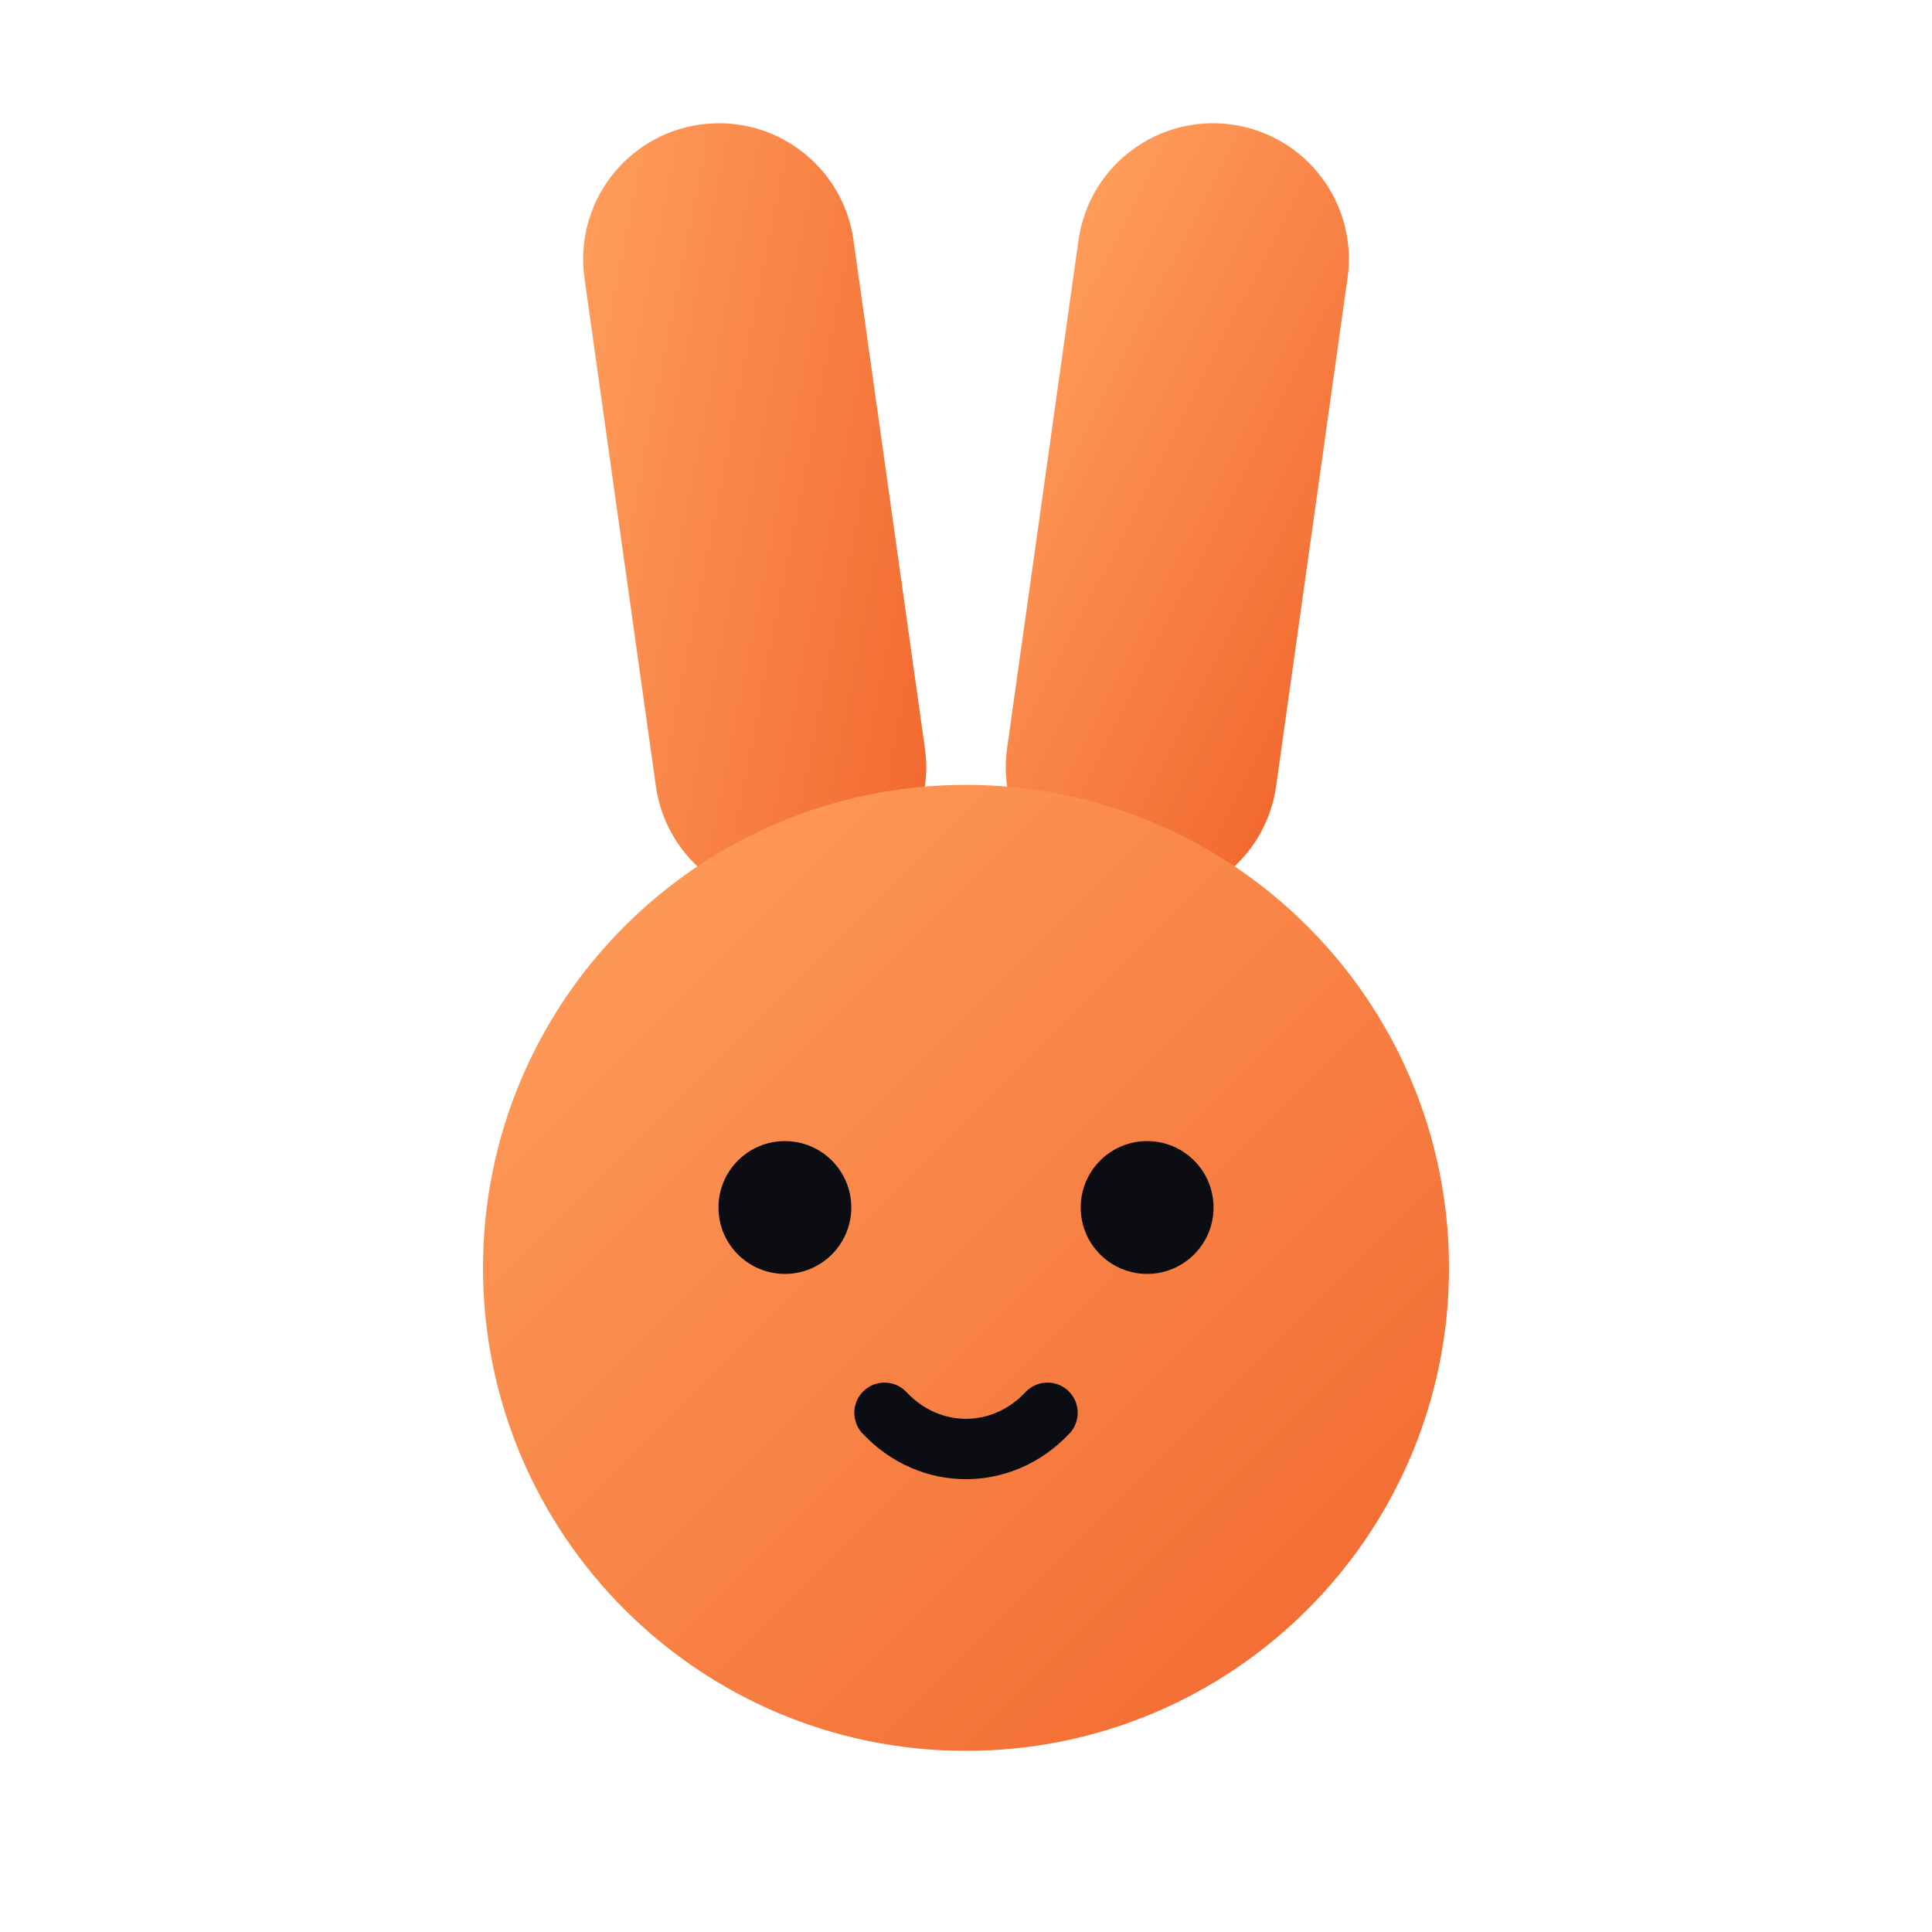
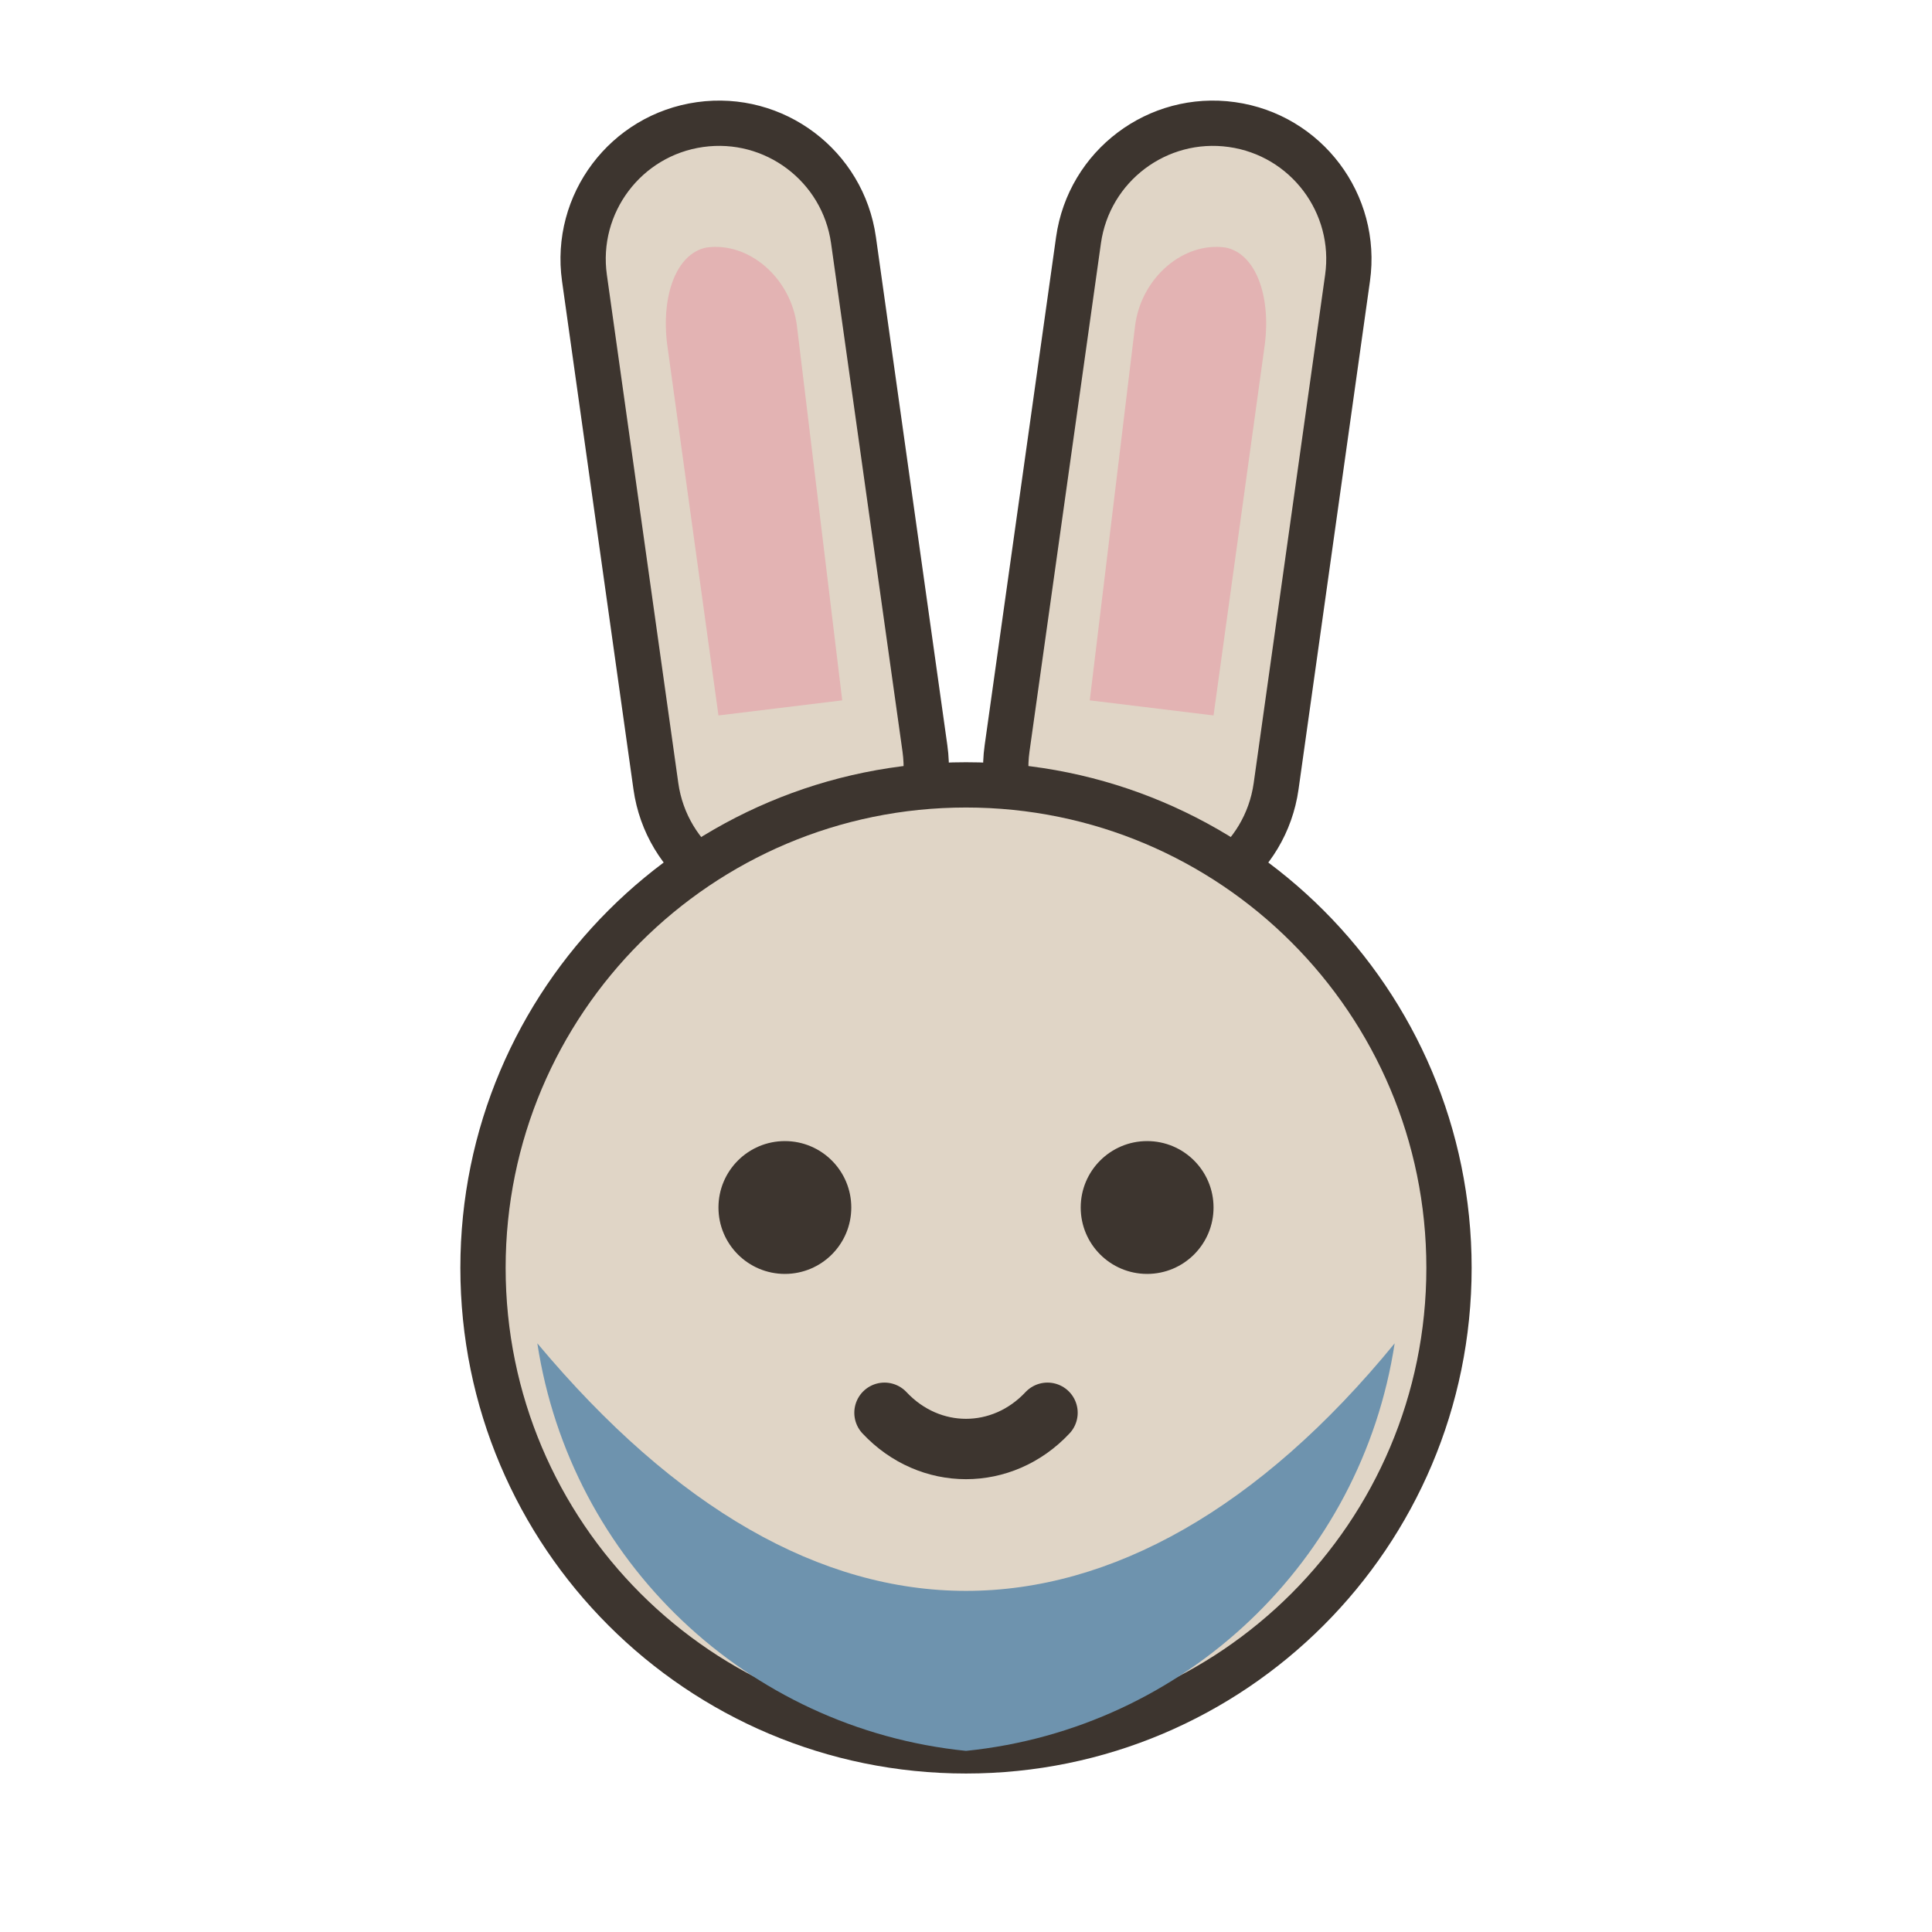
<svg xmlns="http://www.w3.org/2000/svg" viewBox="0 0 64 64">
-   <defs>
-     <linearGradient id="g" x1="0" y1="0" x2="1" y2="1">
-       <stop offset="0" stop-color="#ffa05e" />
-       <stop offset="1" stop-color="#f2662d" />
-     </linearGradient>
-   </defs>
-   <g fill="url(#g)">
+   <g fill="#E0D5C6" stroke="#3D352F" stroke-width="1.5">
    <rect x="20.5" y="4" width="9" height="26" rx="4.5" transform="rotate(-8 25 17)" />
    <rect x="34.5" y="4" width="9" height="26" rx="4.5" transform="rotate(8 39 17)" />
    <circle cx="32" cy="42" r="16" />
  </g>
-   <circle cx="26" cy="40" r="2.2" fill="#0b0d12" />
-   <circle cx="38" cy="40" r="2.2" fill="#0b0d12" />
-   <path d="M29.3 46.8c1.5 1.6 3.9 1.6 5.4 0" stroke="#0b0d12" stroke-width="2" stroke-linecap="round" fill="none" />
+   <path fill="#E3B3B3" d="M23.4 8.2c1.4-.2 2.8 1 3 2.6l1.5 12.4-4.1.5-1.7-12.3c-.2-1.6.3-3 1.3-3.2Z" />
+   <path fill="#E3B3B3" d="M40.6 8.2c-1.4-.2-2.8 1-3 2.6l-1.5 12.4 4.1.5 1.7-12.3c.2-1.6-.3-3-1.3-3.2Z" />
+   <path fill="#6E93AE" d="M17.8 44.5c4.6 5.5 9.4 8.2 14.2 8.2s9.7-2.7 14.2-8.2A16 16 0 0 1 32 58a16 16 0 0 1-14.2-13.5Z" />
+   <circle cx="26" cy="40" r="2.2" fill="#3D352F" />
+   <circle cx="38" cy="40" r="2.2" fill="#3D352F" />
+   <path d="M29.3 46.8c1.5 1.6 3.9 1.6 5.4 0" stroke="#3D352F" stroke-width="2" stroke-linecap="round" fill="none" />
</svg>
